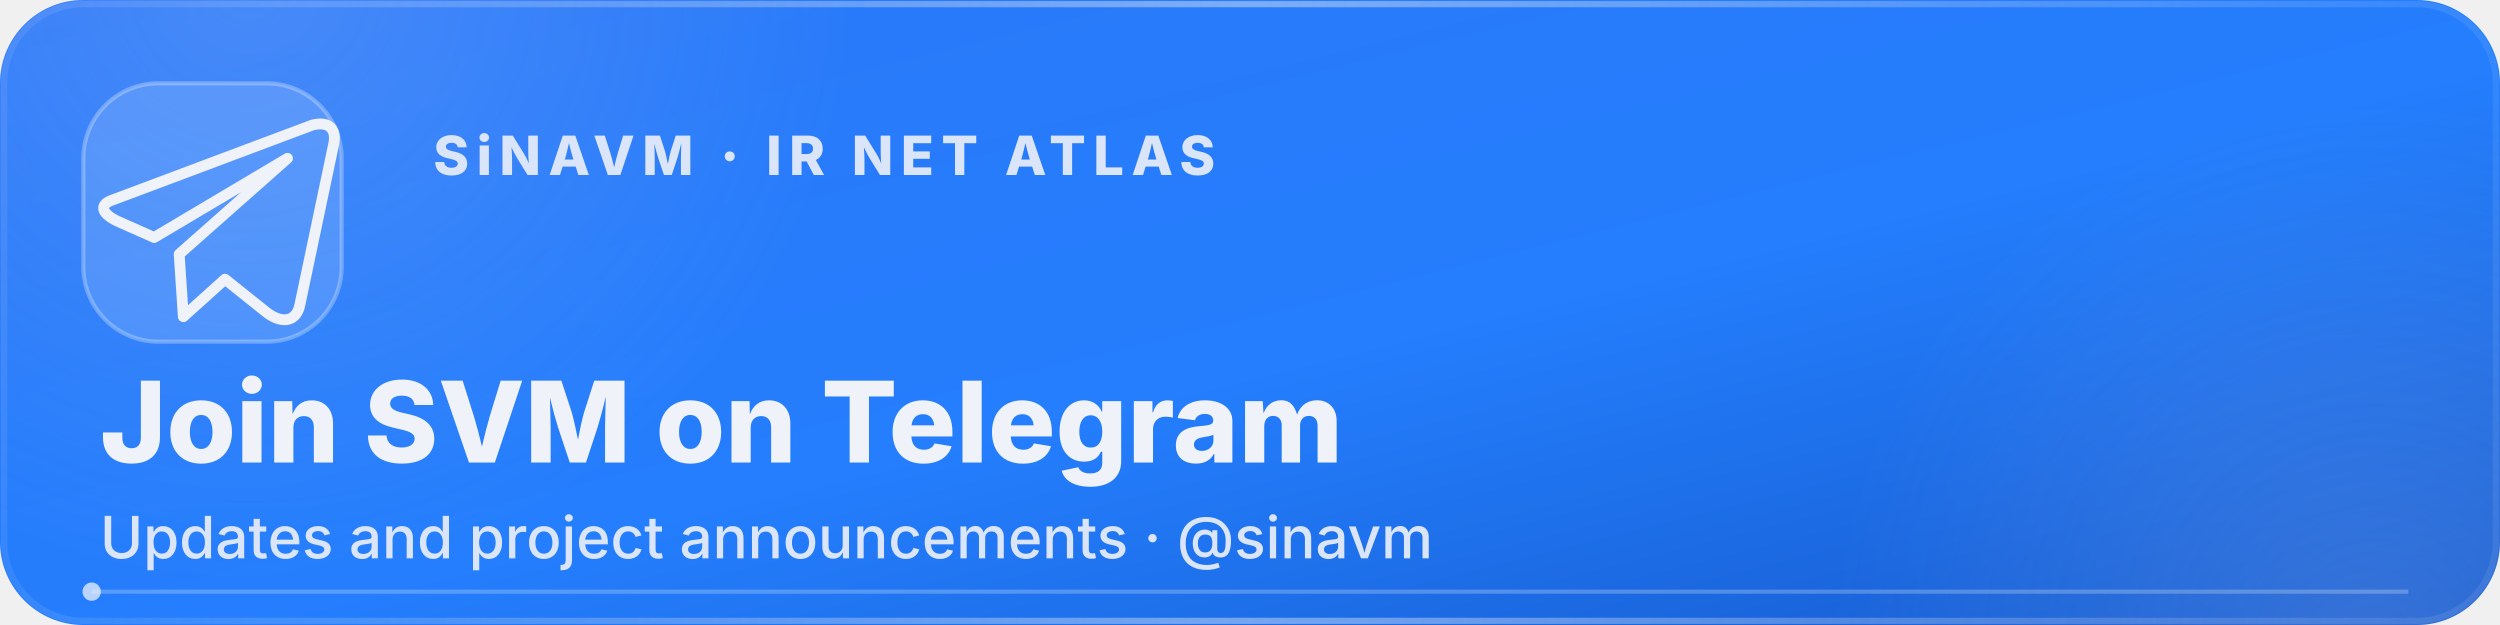
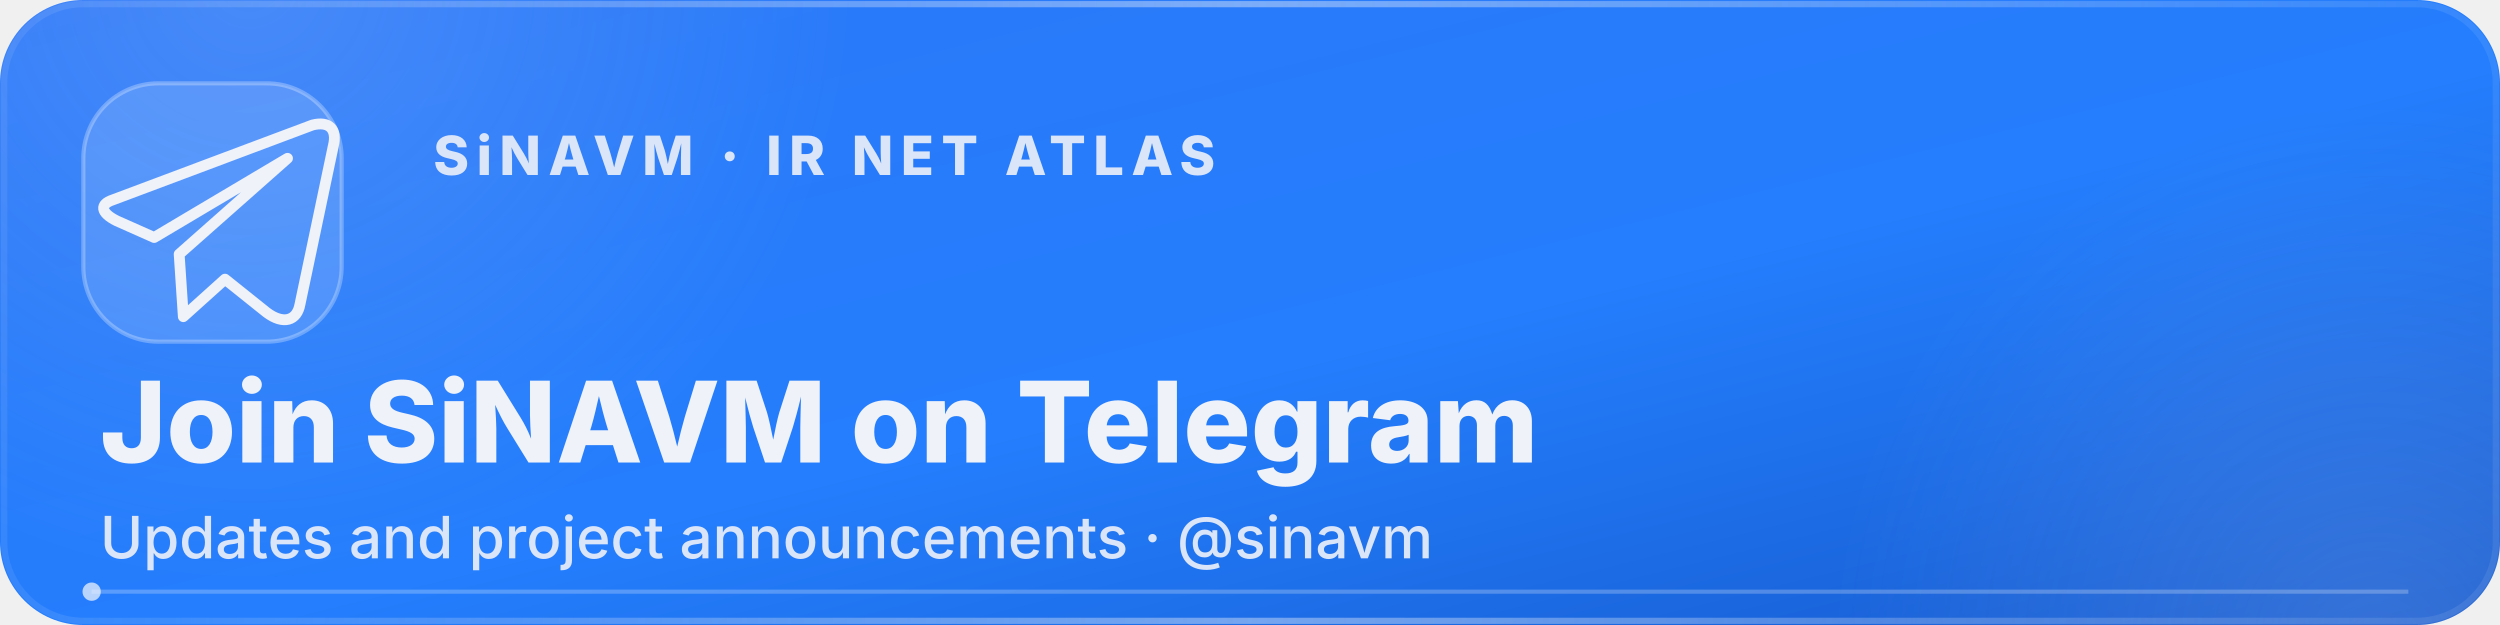
<svg xmlns="http://www.w3.org/2000/svg" width="600" height="150" viewBox="0 0 600 150" role="img" aria-labelledby="title desc">
  <defs>
    <linearGradient id="bg" x1="0" y1="0" x2="1" y2="1">
      <stop stop-color="#2C78F8" />
      <stop offset=".55" stop-color="#247EFD" />
      <stop offset="1" stop-color="#1559CD" />
    </linearGradient>
    <linearGradient id="edge">
      <stop stop-color="#EFF2F9" stop-opacity=".08" />
      <stop offset=".5" stop-color="#EFF2F9" stop-opacity=".42" />
      <stop offset="1" stop-color="#EFF2F9" stop-opacity=".08" />
    </linearGradient>
    <radialGradient id="glow">
      <stop stop-color="#DAE5F9" stop-opacity=".16" />
      <stop offset="1" stop-color="#DAE5F9" stop-opacity="0" />
    </radialGradient>
    <clipPath id="clip">
      <rect width="600" height="150" rx="20" />
    </clipPath>
  </defs>
  <g clip-path="url(#clip)">
    <rect width="600" height="150" fill="url(#bg)" />
    <circle cx="60" cy="-5" r="145" fill="url(#glow)" />
    <circle cx="570" cy="155" r="130" fill="url(#glow)" />
    <rect x="1" y="1" width="598" height="148" rx="19" fill="none" stroke="url(#edge)" stroke-width="1.5" />
    <rect x="20" y="20" width="62" height="62" rx="18" fill="#fff" fill-opacity=".14" stroke="#fff" stroke-opacity=".28" />
    <g transform="translate(51 51)">
      <path d="M-24 -3 24 -21c4-1 6 1 5 5l-8 38c-.7 4-4 5-8 2L3 16l-10 9-1-15 26-23-32 19-9-4c-4-2-4-4-1-5Z" fill="none" stroke="#EFF2F9" stroke-width="2.6" stroke-linejoin="round" />
    </g>
    <text x="104" y="42" font-family="Segoe UI,Inter,Arial,sans-serif" font-size="13" font-weight="790" fill="#DAE5F9" letter-spacing="1.8">SiNAVM · IR NET ATLAS</text>
-     <text x="24" y="111" font-family="Segoe UI,Inter,Arial,sans-serif" font-size="27" font-weight="780" fill="#EFF2F9">Join SVM on Telegram</text>
+     <text x="24" y="111" font-family="Segoe UI,Inter,Arial,sans-serif" font-size="27" font-weight="780" fill="#EFF2F9">Join SiNAVM on Telegram</text>
    <text x="24" y="134" font-family="Segoe UI,Inter,Arial,sans-serif" font-size="14" font-weight="545" fill="#DAE5F9">Updates and project announcements · @sinavm</text>
    <path d="M22 142H578" stroke="#F7F9FD" stroke-opacity=".25" />
    <circle cx="22" cy="142" r="2.2" fill="#F7F9FD" opacity=".7">
      <animate attributeName="cx" values="22;578" dur="6.8s" repeatCount="indefinite" />
      <animate attributeName="opacity" values="0;1;0" dur="6.8s" repeatCount="indefinite" />
    </circle>
  </g>
</svg>
